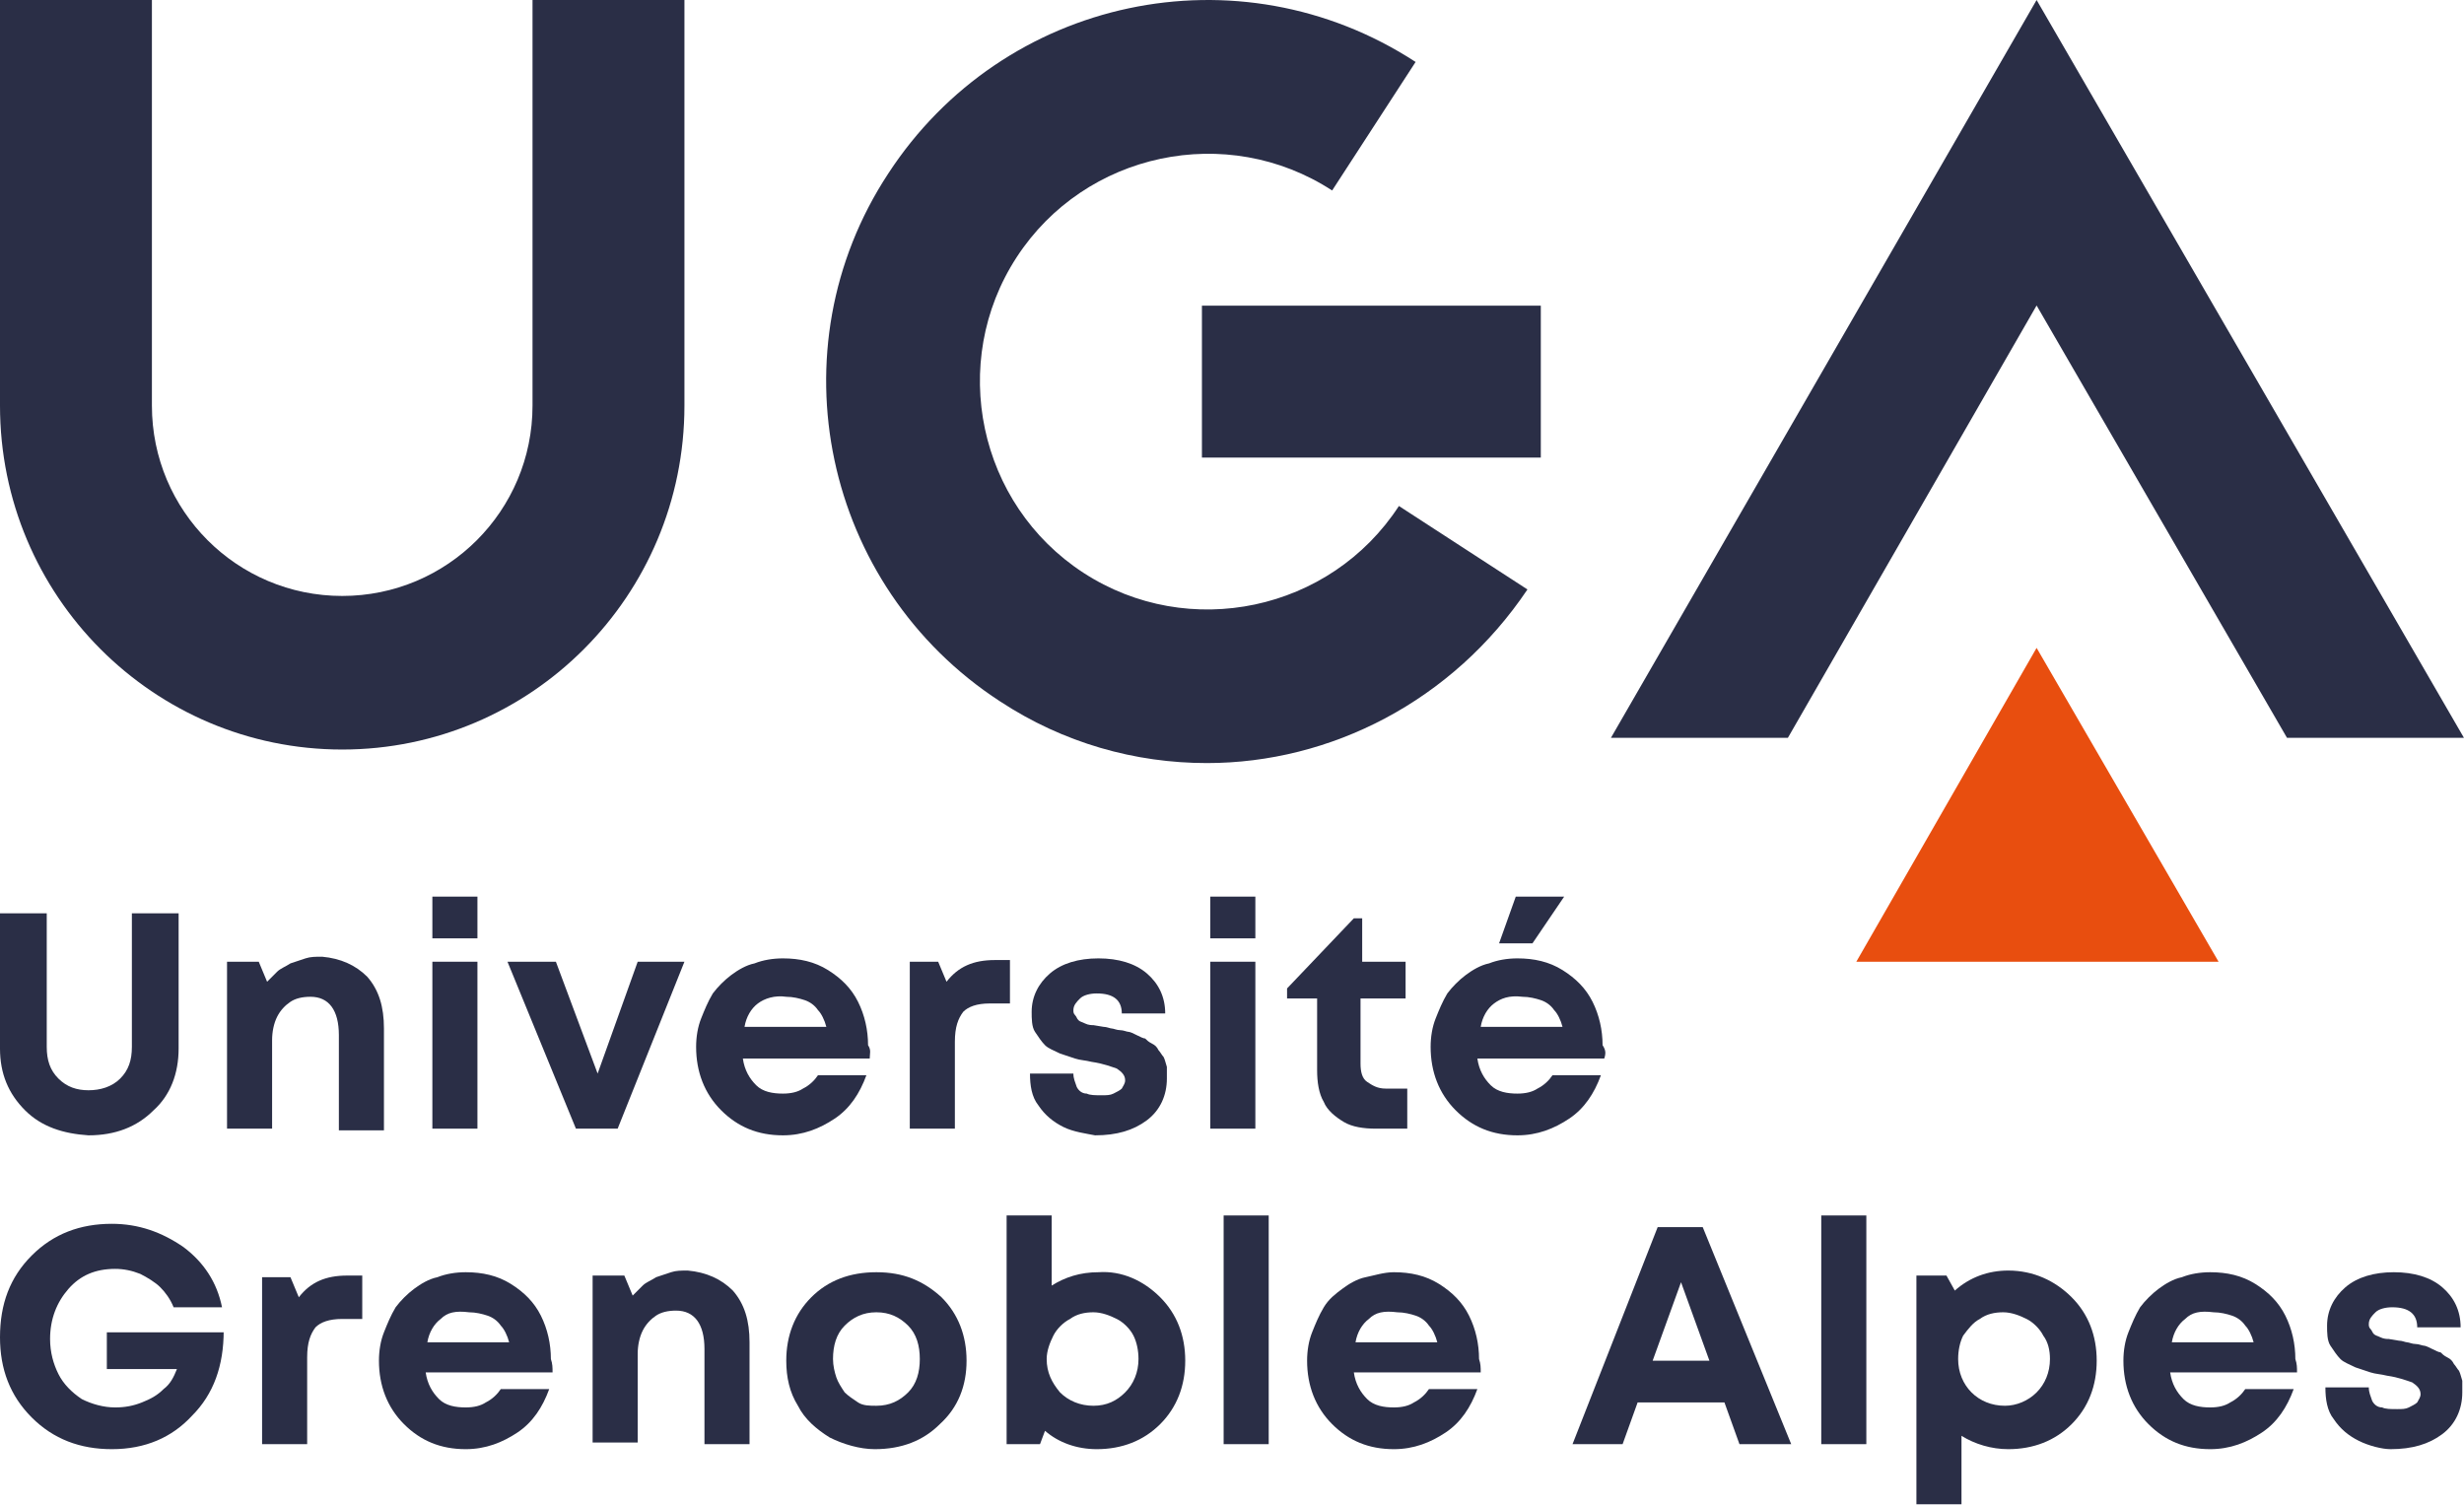
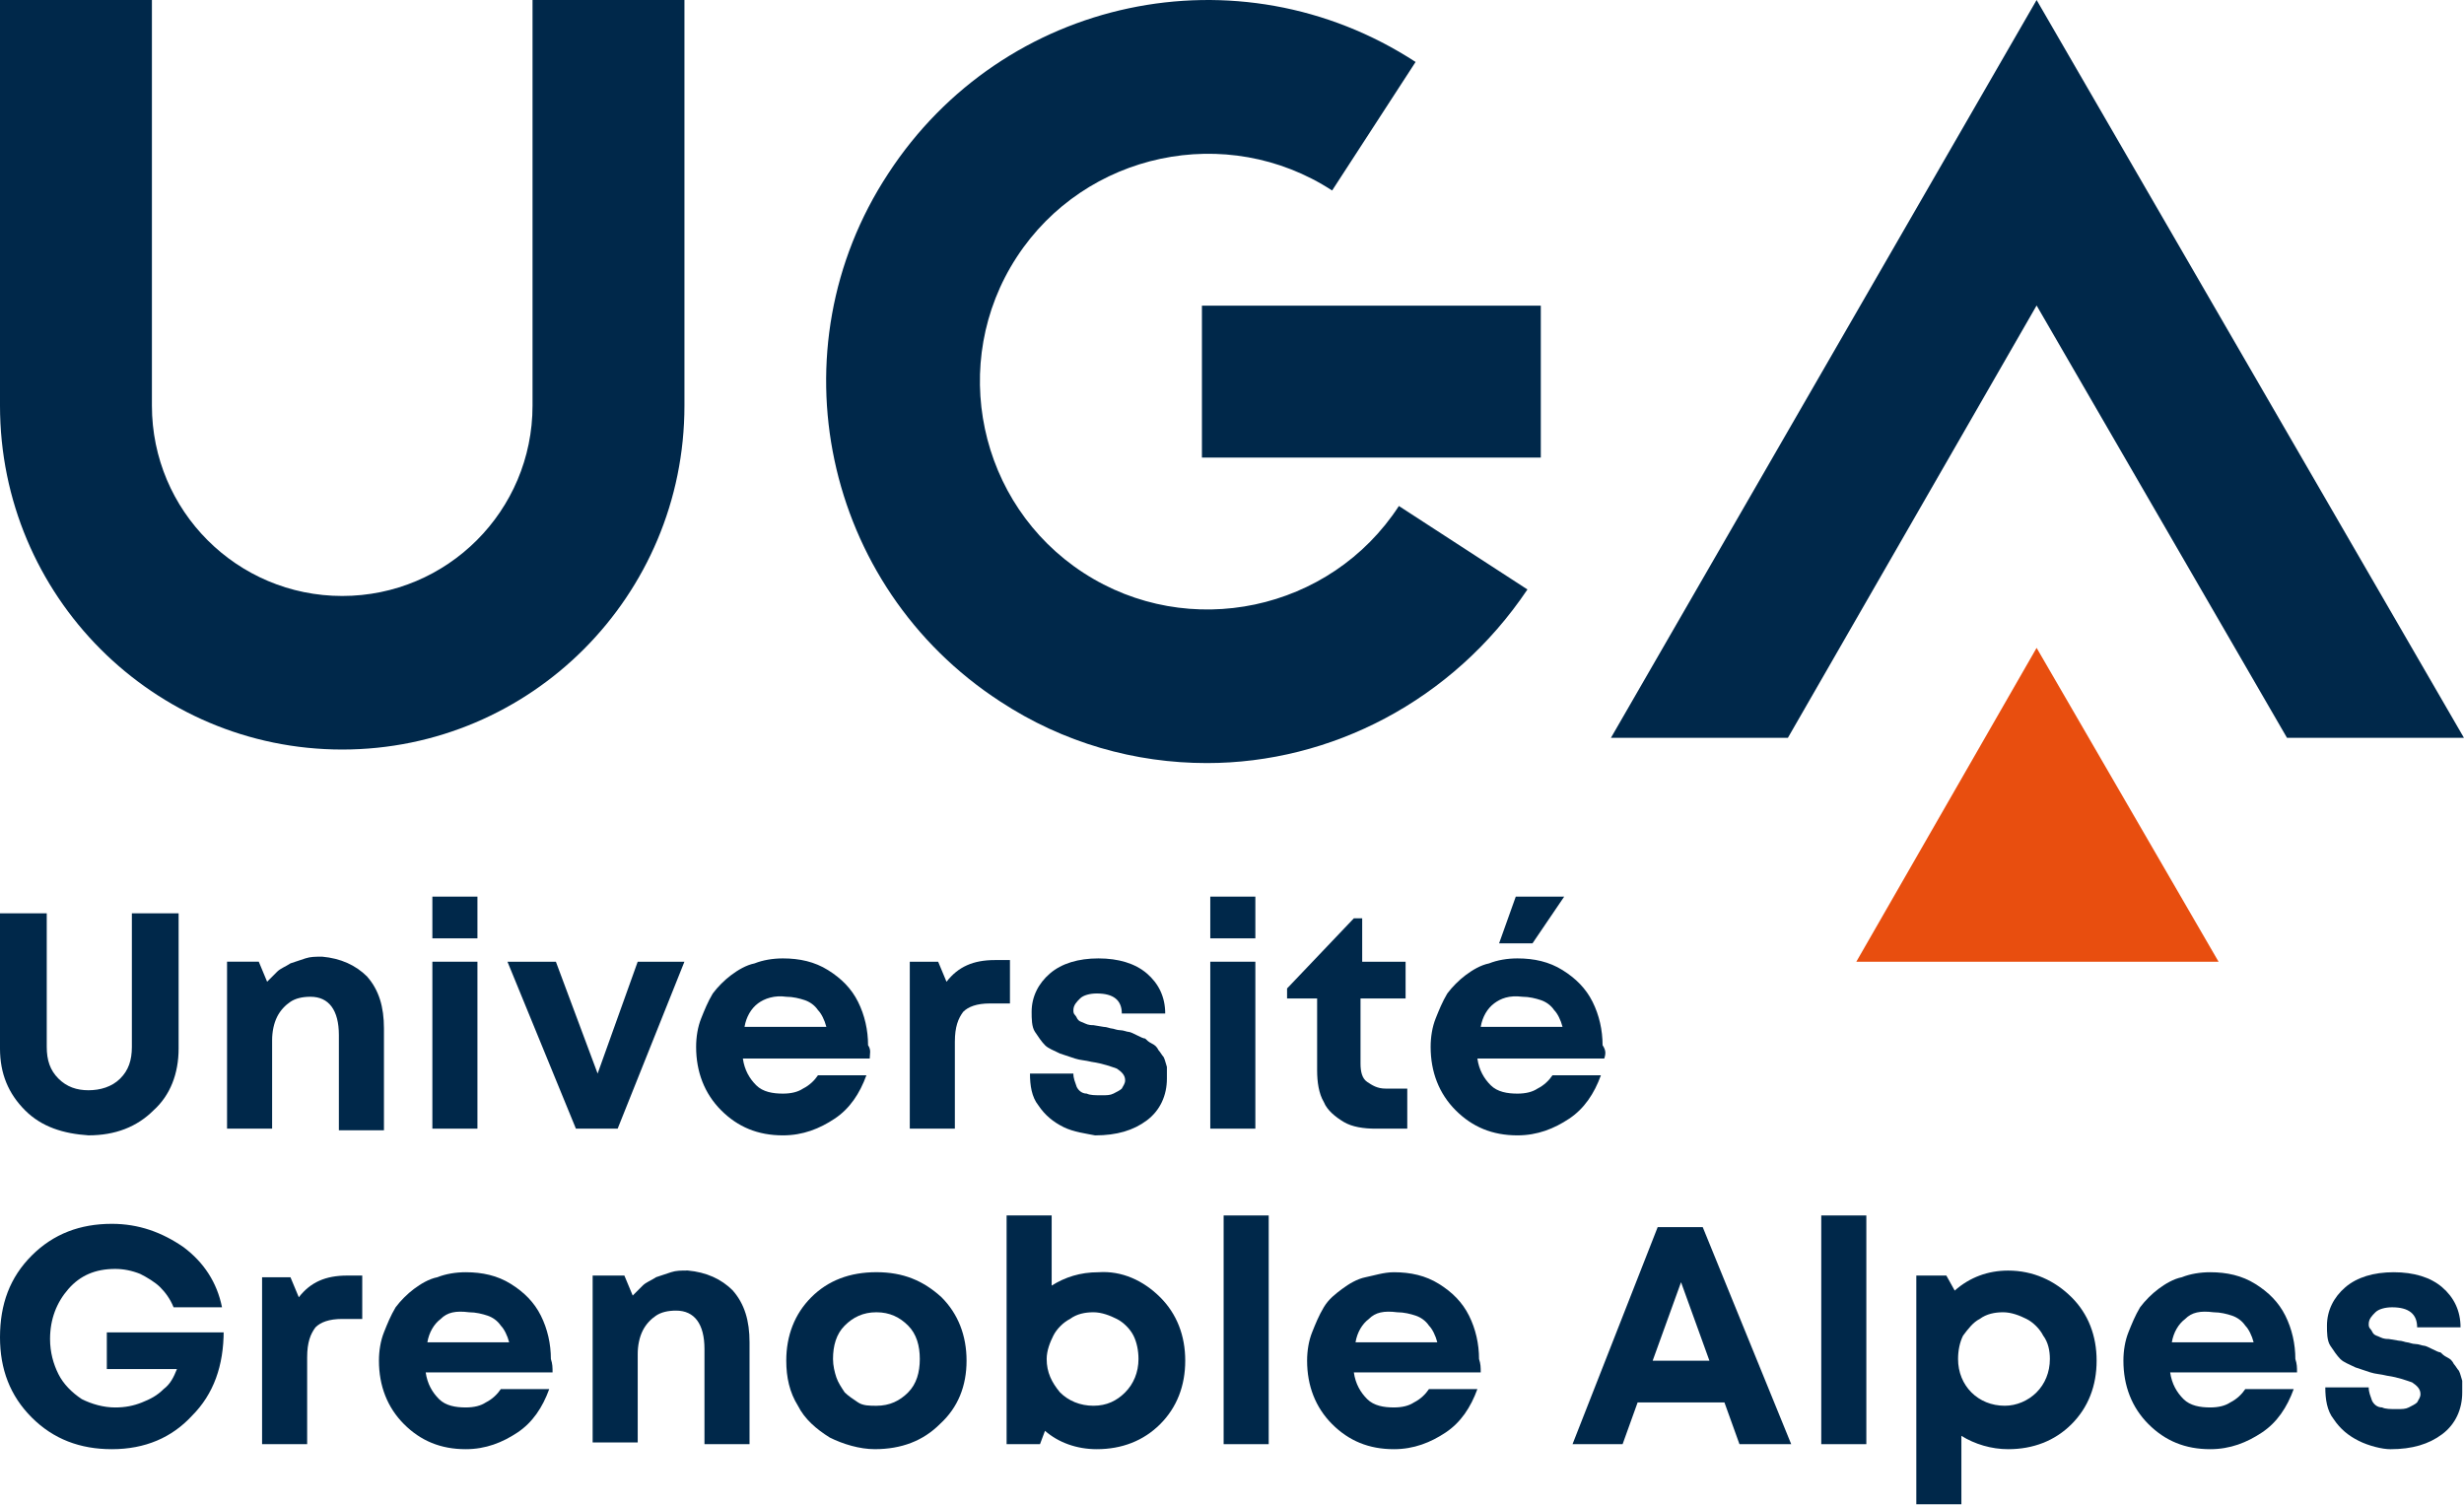
<svg xmlns="http://www.w3.org/2000/svg" width="131.04" height="80" version="1.1" viewBox="0 0 131.04 80" xml:space="preserve">
-   <style type="text/css">
- 	.st0{fill:#2A2E46;}
- 	.st1{fill:#E84E0F;}
- </style>
-   <g transform="scale(.88779)">
-     <path class="st0" d="m20.5 44.9c-11.3 0-20.5-9.2-20.5-20.6v-24.3h9.1v24.3c0 6.3 5.1 11.4 11.4 11.4s11.4-5.1 11.4-11.4v-24.3h9.1v24.3c0 11.4-9.2 20.6-20.5 20.6z" />
-     <g transform="translate(-1.2,-1.7)">
-       <polygon class="st0" points="138.2 45.9 148.8 45.9 123.2 1.7 97.7 45.9 108.3 45.9 123.2 20" />
+   <g transform="matrix(.88779 0 0 .88779 -1.0653 -.7896)" fill="#e84e0f">
+     <polygon class="st1" points="134.1 58.5 123.2 39.7 112.4 58.5" fill="#e84e0f" />
+   </g>
+   <g fill="#00284a">
+     <path class="st0" d="m18.2 39.862c-10.032 0-18.2-8.168-18.2-18.288v-21.573h8.079v21.573c0 5.593 4.528 10.121 10.121 10.121s10.121-4.528 10.121-10.121v-21.573h8.079v21.573c0 10.121-8.168 18.288-18.2 18.288z" stroke-width=".888" />
+     <g transform="matrix(.88779 0 0 .88779 -1.0653 -1.5092)">
+       <polygon class="st0" points="108.3 45.9 123.2 20 138.2 45.9 148.8 45.9 123.2 1.7 97.7 45.9" fill="#00284a" />
    </g>
-     <path class="st0" d="m72.3 45.711c-4.3 0-8.6-1.2-12.4-3.7-10.6-6.9-13.6-21.1-6.7-31.6 6.9-10.6 21-13.6 31.6-6.7l-5 7.7c-6.3-4.1-14.8-2.3-18.9 4s-2.3 14.8 4 18.9 14.8 2.3 18.9-4l7.7 5c-4.5 6.7-11.8 10.4-19.2 10.4z" />
-     <rect class="st0" x="72" y="18.311" width="20.3" height="9.1" />
-     <g transform="translate(-1.2 -.8894)">
-       <polygon class="st1" points="123.2 39.7 112.4 58.5 134.1 58.5" />
+     <g stroke-width=".888">
+       <path class="st0" d="m64.187 40.582c-3.817 0-7.635-1.065-11.009-3.285-9.411-6.126-12.074-18.732-5.948-28.054 6.126-9.411 18.644-12.074 28.054-5.948l-4.439 6.836c-5.593-3.64-13.139-2.042-16.779 3.551-3.64 5.593-2.042 13.139 3.551 16.779s13.139 2.042 16.779-3.551l6.836 4.439c-3.995 5.948-10.476 9.233-17.046 9.233z" />
+       <rect class="st0" x="63.921" y="16.256" width="18.022" height="8.079" />
+       <path class="st0" d="m1.332 59.048c-0.888-0.888-1.332-1.953-1.332-3.285v-7.191h2.486v7.102c0 0.71 0.178 1.243 0.621 1.687s0.977 0.621 1.598 0.621 1.243-0.178 1.687-0.621 0.621-0.977 0.621-1.687v-7.102h2.486v7.191c0 1.332-0.444 2.486-1.332 3.285-0.888 0.888-2.042 1.332-3.462 1.332-1.332-0.089-2.486-0.444-3.374-1.332z" />
+       <path class="st0" d="m19.531 51.945c0.621 0.71 0.888 1.598 0.888 2.752v5.415h-2.397v-5.06c0-1.332-0.533-2.042-1.509-2.042-0.444 0-0.799 0.089-1.065 0.266-0.266 0.178-0.533 0.444-0.71 0.799s-0.266 0.799-0.266 1.243v4.705h-2.397v-8.878h1.687l0.444 1.065 0.533-0.533c0.178-0.178 0.444-0.266 0.71-0.444 0.266-0.089 0.533-0.178 0.799-0.266s0.533-0.089 0.888-0.089c0.977 0.089 1.776 0.444 2.397 1.065z" />
+       <path class="st0" d="m22.994 47.684h2.397v2.22h-2.397zm0 3.462h2.397v8.878h-2.397z" />
+       <path class="st0" d="m36.399 51.146-3.551 8.878h-2.22l-3.64-8.878h2.575l2.22 5.948 2.131-5.948z" />
+       <path class="st0" d="m46.254 56.296h-6.747c0.089 0.621 0.355 1.065 0.71 1.421s0.888 0.444 1.421 0.444c0.444 0 0.799-0.089 1.065-0.266 0.355-0.178 0.621-0.444 0.799-0.71h2.575c-0.355 0.977-0.888 1.776-1.687 2.308s-1.687 0.888-2.752 0.888c-1.332 0-2.397-0.444-3.285-1.332s-1.332-2.042-1.332-3.374c0-0.533 0.089-1.065 0.266-1.509s0.355-0.888 0.621-1.332c0.266-0.355 0.621-0.71 0.977-0.977s0.799-0.533 1.243-0.621c0.444-0.178 0.977-0.266 1.509-0.266 0.888 0 1.687 0.178 2.397 0.621s1.243 0.977 1.598 1.687 0.533 1.509 0.533 2.308c0.178 0.266 0.089 0.444 0.089 0.71zm-5.948-2.93c-0.355 0.266-0.621 0.71-0.71 1.243h4.35c-0.089-0.355-0.266-0.71-0.444-0.888-0.178-0.266-0.444-0.444-0.71-0.533-0.266-0.089-0.621-0.178-0.977-0.178-0.621-0.089-1.154 0.089-1.509 0.355z" />
+       <path class="st0" d="m53.711 51.146v2.22h-1.065c-0.71 0-1.154 0.178-1.421 0.444-0.266 0.355-0.444 0.799-0.444 1.598v4.617h-2.397v-8.878h1.509l0.444 1.065c0.621-0.799 1.421-1.154 2.575-1.154h0.799z" />
+       <path class="st0" d="m56.552 59.936c-0.533-0.266-0.977-0.621-1.332-1.154-0.355-0.444-0.444-1.065-0.444-1.687h2.308c0 0.266 0.089 0.444 0.178 0.71 0.089 0.178 0.266 0.355 0.533 0.355 0.178 0.089 0.444 0.089 0.799 0.089 0.266 0 0.444 0 0.621-0.089s0.355-0.178 0.444-0.266c0.089-0.178 0.178-0.266 0.178-0.444 0-0.266-0.178-0.444-0.444-0.621-0.266-0.089-0.71-0.266-1.332-0.355-0.355-0.089-0.621-0.089-0.888-0.178s-0.533-0.178-0.799-0.266c-0.355-0.178-0.621-0.266-0.799-0.444s-0.355-0.444-0.533-0.71-0.178-0.71-0.178-1.065c0-0.799 0.355-1.509 0.977-2.042s1.509-0.799 2.575-0.799 1.953 0.266 2.575 0.799 0.977 1.243 0.977 2.131h-2.308c0-0.71-0.444-1.065-1.332-1.065-0.355 0-0.71 0.089-0.888 0.266s-0.355 0.355-0.355 0.621c0 0.089 0 0.178 0.089 0.266s0.089 0.178 0.178 0.266 0.178 0.089 0.355 0.178 0.355 0.089 0.444 0.089l0.533 0.089c0.178 0 0.355 0.089 0.444 0.089s0.266 0.089 0.444 0.089 0.355 0.089 0.444 0.089 0.266 0.089 0.444 0.178 0.355 0.178 0.444 0.178c0.089 0.089 0.178 0.178 0.355 0.266s0.266 0.178 0.355 0.355c0.089 0.089 0.178 0.266 0.266 0.355 0.089 0.178 0.089 0.266 0.178 0.533v0.621c0 0.888-0.355 1.687-1.065 2.22s-1.598 0.799-2.752 0.799c-0.444-0.089-1.154-0.178-1.687-0.444z" />
+       <path class="st0" d="m64.365 47.684h2.397v2.22h-2.397zm0 3.462h2.397v8.878h-2.397z" />
+       <path class="st0" d="m74.841 57.894v2.131h-1.687c-0.621 0-1.243-0.089-1.687-0.355s-0.888-0.621-1.065-1.065c-0.266-0.444-0.355-1.065-0.355-1.687v-3.817h-1.598v-0.533l3.551-3.729h0.444v2.308h2.308v1.953h-2.397v3.462c0 0.444 0.089 0.799 0.355 0.977s0.533 0.355 0.977 0.355z" />
+       <path class="st0" d="m85.317 56.296h-6.747c0.089 0.621 0.355 1.065 0.71 1.421s0.888 0.444 1.421 0.444c0.444 0 0.799-0.089 1.065-0.266 0.355-0.178 0.621-0.444 0.799-0.71h2.575c-0.355 0.977-0.888 1.776-1.687 2.308s-1.687 0.888-2.752 0.888c-1.332 0-2.397-0.444-3.285-1.332s-1.332-2.042-1.332-3.374c0-0.533 0.089-1.065 0.266-1.509s0.355-0.888 0.621-1.332c0.266-0.355 0.621-0.71 0.977-0.977s0.799-0.533 1.243-0.621c0.444-0.178 0.977-0.266 1.509-0.266 0.888 0 1.687 0.178 2.397 0.621s1.243 0.977 1.598 1.687 0.533 1.509 0.533 2.308c0.178 0.266 0.178 0.444 0.089 0.71zm-5.859-2.93c-0.355 0.266-0.621 0.71-0.71 1.243h4.35c-0.089-0.355-0.266-0.71-0.444-0.888-0.178-0.266-0.444-0.444-0.71-0.533-0.266-0.089-0.621-0.178-0.977-0.178-0.71-0.089-1.154 0.089-1.509 0.355zm2.042-3.196h-1.776l0.888-2.486h2.575z" />
+       <path class="st0" d="m11.896 70.767c0 1.864-0.533 3.374-1.687 4.528-1.065 1.154-2.486 1.776-4.261 1.776-1.687 0-3.107-0.533-4.261-1.687s-1.687-2.575-1.687-4.261c0-1.776 0.533-3.196 1.687-4.35s2.575-1.687 4.261-1.687c1.421 0 2.663 0.444 3.817 1.243 1.065 0.799 1.776 1.864 2.042 3.196h-2.575c-0.178-0.444-0.444-0.799-0.71-1.065s-0.71-0.533-1.065-0.71c-0.444-0.178-0.888-0.266-1.332-0.266-1.065 0-1.864 0.355-2.486 1.065s-0.977 1.598-0.977 2.663c0 0.71 0.178 1.332 0.444 1.864s0.71 0.977 1.243 1.332c0.533 0.266 1.154 0.444 1.776 0.444 0.533 0 0.977-0.089 1.421-0.266 0.444-0.178 0.799-0.355 1.154-0.71 0.355-0.266 0.533-0.621 0.71-1.065h-3.729v-1.953h6.215z" />
+       <path class="st0" d="m19.265 67.837v2.308h-1.065c-0.71 0-1.154 0.178-1.421 0.444-0.266 0.355-0.444 0.799-0.444 1.598v4.617h-2.397v-8.878h1.509l0.444 1.065c0.621-0.799 1.421-1.154 2.575-1.154z" />
+       <path class="st0" d="m29.386 72.986h-6.747c0.089 0.621 0.355 1.065 0.71 1.421s0.888 0.444 1.421 0.444c0.444 0 0.799-0.089 1.065-0.266 0.355-0.178 0.621-0.444 0.799-0.71h2.575c-0.355 0.977-0.888 1.776-1.687 2.308s-1.687 0.888-2.752 0.888c-1.332 0-2.397-0.444-3.285-1.332s-1.332-2.042-1.332-3.374c0-0.533 0.089-1.065 0.266-1.509s0.355-0.888 0.621-1.332c0.266-0.355 0.621-0.71 0.977-0.977s0.799-0.533 1.243-0.621c0.444-0.178 0.977-0.266 1.509-0.266 0.888 0 1.687 0.178 2.397 0.621s1.243 0.977 1.598 1.687 0.533 1.509 0.533 2.308c0.089 0.266 0.089 0.444 0.089 0.71zm-5.948-2.841c-0.355 0.266-0.621 0.71-0.71 1.243h4.35c-0.089-0.355-0.266-0.71-0.444-0.888-0.178-0.266-0.444-0.444-0.71-0.533-0.266-0.089-0.621-0.178-0.977-0.178-0.71-0.089-1.154 0-1.509 0.355z" />
+       <path class="st0" d="m38.974 68.636c0.621 0.71 0.888 1.598 0.888 2.752v5.415h-2.397v-5.06c0-1.332-0.533-2.042-1.509-2.042-0.444 0-0.799 0.089-1.065 0.266-0.266 0.178-0.533 0.444-0.71 0.799s-0.266 0.799-0.266 1.243v4.705h-2.397v-8.878h1.687l0.444 1.065 0.533-0.533c0.178-0.178 0.444-0.266 0.71-0.444 0.266-0.089 0.533-0.178 0.799-0.266s0.533-0.089 0.888-0.089c0.977 0.089 1.776 0.444 2.397 1.065z" />
+       <path class="st0" d="m44.123 76.448c-0.71-0.444-1.332-0.977-1.687-1.687-0.444-0.71-0.621-1.509-0.621-2.397 0-1.332 0.444-2.486 1.332-3.374s2.042-1.332 3.462-1.332 2.486 0.444 3.462 1.332c0.888 0.888 1.332 2.042 1.332 3.374s-0.444 2.486-1.421 3.374c-0.888 0.888-2.042 1.332-3.462 1.332-0.799 0-1.687-0.266-2.397-0.621zm4.173-2.397c0.444-0.444 0.621-1.065 0.621-1.776s-0.178-1.332-0.621-1.776-0.977-0.71-1.687-0.71-1.243 0.266-1.687 0.71-0.621 1.065-0.621 1.776c0 0.355 0.089 0.71 0.178 0.977s0.266 0.533 0.444 0.799c0.178 0.178 0.444 0.355 0.71 0.533s0.621 0.178 0.977 0.178c0.71 0 1.243-0.266 1.687-0.71z" />
+       <path class="st0" d="m61.701 68.991c0.888 0.888 1.332 2.042 1.332 3.374s-0.444 2.486-1.332 3.374-2.042 1.332-3.374 1.332c-1.065 0-2.042-0.355-2.752-0.977l-0.266 0.71h-1.776v-12.163h2.397v3.729c0.71-0.444 1.509-0.71 2.486-0.71 1.243-0.089 2.397 0.444 3.285 1.332zm-1.864 5.06c0.444-0.444 0.71-1.065 0.71-1.776 0-0.444-0.089-0.888-0.266-1.243-0.178-0.355-0.533-0.71-0.888-0.888s-0.799-0.355-1.243-0.355-0.888 0.089-1.243 0.355c-0.355 0.178-0.71 0.533-0.888 0.888s-0.355 0.799-0.355 1.243c0 0.71 0.266 1.243 0.71 1.776 0.444 0.444 1.065 0.71 1.776 0.71s1.243-0.266 1.687-0.71z" />
+       <path class="st0" d="m65.075 64.641h2.397v12.163h-2.397z" />
+       <path class="st0" d="m78.747 72.986h-6.747c0.089 0.621 0.355 1.065 0.71 1.421s0.888 0.444 1.421 0.444c0.444 0 0.799-0.089 1.065-0.266 0.355-0.178 0.621-0.444 0.799-0.71h2.575c-0.355 0.977-0.888 1.776-1.687 2.308s-1.687 0.888-2.752 0.888c-1.332 0-2.397-0.444-3.285-1.332s-1.332-2.042-1.332-3.374c0-0.533 0.089-1.065 0.266-1.509s0.355-0.888 0.621-1.332 0.621-0.71 0.977-0.977 0.799-0.533 1.243-0.621c0.444-0.089 0.977-0.266 1.509-0.266 0.888 0 1.687 0.178 2.397 0.621s1.243 0.977 1.598 1.687 0.533 1.509 0.533 2.308c0.089 0.266 0.089 0.444 0.089 0.71zm-5.948-2.841c-0.355 0.266-0.621 0.71-0.71 1.243h4.35c-0.089-0.355-0.266-0.71-0.444-0.888-0.178-0.266-0.444-0.444-0.71-0.533-0.266-0.089-0.621-0.178-0.977-0.178-0.71-0.089-1.154 0-1.509 0.355z" />
+       <path class="st0" d="m91.709 74.584h-4.617l-0.799 2.22h-2.663l4.528-11.541h2.397l4.705 11.541h-2.752zm-3.817-2.22h3.018l-1.509-4.173z" />
+       <path class="st0" d="m96.858 64.641h2.397v12.163h-2.397z" />
+       <path class="st0" d="m110.17 68.991c0.888 0.888 1.332 2.042 1.332 3.374s-0.444 2.486-1.332 3.374-2.042 1.332-3.374 1.332c-0.888 0-1.776-0.266-2.486-0.71v3.64h-2.397v-12.163h1.598l0.444 0.799c0.799-0.71 1.776-1.065 2.841-1.065 1.332 0 2.486 0.533 3.374 1.421zm-1.864 5.06c0.444-0.444 0.71-1.065 0.71-1.776 0-0.444-0.089-0.888-0.355-1.243-0.178-0.355-0.533-0.71-0.888-0.888-0.355-0.178-0.799-0.355-1.243-0.355-0.444 0-0.888 0.089-1.243 0.355-0.355 0.178-0.621 0.533-0.888 0.888-0.178 0.355-0.266 0.799-0.266 1.243 0 0.71 0.266 1.332 0.71 1.776 0.444 0.444 1.065 0.71 1.776 0.71 0.621 0 1.243-0.266 1.687-0.71z" />
+       <path class="st0" d="m122.16 72.986h-6.747c0.089 0.621 0.355 1.065 0.71 1.421 0.355 0.355 0.888 0.444 1.421 0.444 0.444 0 0.799-0.089 1.065-0.266 0.355-0.178 0.621-0.444 0.799-0.71h2.575c-0.355 0.977-0.888 1.776-1.687 2.308-0.799 0.533-1.687 0.888-2.752 0.888-1.332 0-2.397-0.444-3.285-1.332s-1.332-2.042-1.332-3.374c0-0.533 0.089-1.065 0.266-1.509 0.178-0.444 0.355-0.888 0.621-1.332 0.266-0.355 0.621-0.71 0.977-0.977 0.355-0.266 0.799-0.533 1.243-0.621 0.444-0.178 0.977-0.266 1.509-0.266 0.888 0 1.687 0.178 2.397 0.621s1.243 0.977 1.598 1.687c0.355 0.71 0.533 1.509 0.533 2.308 0.089 0.266 0.089 0.444 0.089 0.71zm-5.948-2.841c-0.355 0.266-0.621 0.71-0.71 1.243h4.35c-0.089-0.355-0.266-0.71-0.444-0.888-0.178-0.266-0.444-0.444-0.71-0.533-0.266-0.089-0.621-0.178-0.977-0.178-0.71-0.089-1.154 0-1.509 0.355z" />
+       <path class="st0" d="m125.44 76.626c-0.533-0.266-0.977-0.621-1.332-1.154-0.355-0.444-0.444-1.065-0.444-1.687h2.308c0 0.266 0.089 0.444 0.178 0.71 0.089 0.178 0.266 0.355 0.533 0.355 0.178 0.089 0.444 0.089 0.799 0.089 0.266 0 0.444 0 0.621-0.089 0.178-0.089 0.355-0.178 0.444-0.266 0.089-0.178 0.178-0.266 0.178-0.444 0-0.266-0.178-0.444-0.444-0.621-0.266-0.089-0.71-0.266-1.332-0.355-0.355-0.089-0.621-0.089-0.888-0.178s-0.533-0.178-0.799-0.266c-0.355-0.178-0.621-0.266-0.799-0.444s-0.355-0.444-0.533-0.71c-0.178-0.266-0.178-0.71-0.178-1.065 0-0.799 0.355-1.509 0.977-2.042 0.621-0.533 1.509-0.799 2.575-0.799 1.065 0 1.953 0.266 2.575 0.799 0.621 0.533 0.977 1.243 0.977 2.131h-2.308c0-0.71-0.444-1.065-1.332-1.065-0.355 0-0.71 0.089-0.888 0.266-0.178 0.178-0.355 0.355-0.355 0.621 0 0.089 0 0.178 0.089 0.266s0.089 0.178 0.178 0.266c0.089 0.089 0.178 0.089 0.355 0.178 0.178 0.089 0.355 0.089 0.444 0.089l0.533 0.089c0.178 0 0.355 0.089 0.444 0.089 0.089 0 0.266 0.089 0.444 0.089s0.355 0.089 0.444 0.089c0.089 0 0.266 0.089 0.444 0.178s0.355 0.178 0.444 0.178c0.089 0.089 0.178 0.178 0.355 0.266 0.178 0.089 0.266 0.178 0.355 0.355 0.089 0.089 0.178 0.266 0.266 0.355 0.089 0.178 0.089 0.266 0.178 0.533v0.621c0 0.888-0.355 1.687-1.065 2.22-0.71 0.533-1.598 0.799-2.752 0.799-0.444 0-1.154-0.178-1.687-0.444z" />
    </g>
-     <path class="st0" d="m1.5 66.511c-1-1-1.5-2.2-1.5-3.7v-8.1h2.8v8c0 0.8 0.2 1.4 0.7 1.9s1.1 0.7 1.8 0.7 1.4-0.2 1.9-0.7 0.7-1.1 0.7-1.9v-8h2.8v8.1c0 1.5-0.5 2.8-1.5 3.7-1 1-2.3 1.5-3.9 1.5-1.5-0.1-2.8-0.5-3.8-1.5z" />
-     <path class="st0" d="m22 58.511c0.7 0.8 1 1.8 1 3.1v6.1h-2.7v-5.7c0-1.5-0.6-2.3-1.7-2.3-0.5 0-0.9 0.1-1.2 0.3s-0.6 0.5-0.8 0.9-0.3 0.9-0.3 1.4v5.3h-2.7v-10h1.9l0.5 1.2 0.6-0.6c0.2-0.2 0.5-0.3 0.8-0.5 0.3-0.1 0.6-0.2 0.9-0.3s0.6-0.1 1-0.1c1.1 0.1 2 0.5 2.7 1.2z" />
-     <path class="st0" d="m25.9 53.711h2.7v2.5h-2.7zm0 3.9h2.7v10h-2.7z" />
-     <path class="st0" d="m41 57.611-4 10h-2.5l-4.1-10h2.9l2.5 6.7 2.4-6.7z" />
-     <path class="st0" d="m52.1 63.411h-7.6c0.1 0.7 0.4 1.2 0.8 1.6s1 0.5 1.6 0.5c0.5 0 0.9-0.1 1.2-0.3 0.4-0.2 0.7-0.5 0.9-0.8h2.9c-0.4 1.1-1 2-1.9 2.6s-1.9 1-3.1 1c-1.5 0-2.7-0.5-3.7-1.5s-1.5-2.3-1.5-3.8c0-0.6 0.1-1.2 0.3-1.7s0.4-1 0.7-1.5c0.3-0.4 0.7-0.8 1.1-1.1s0.9-0.6 1.4-0.7c0.5-0.2 1.1-0.3 1.7-0.3 1 0 1.9 0.2 2.7 0.7s1.4 1.1 1.8 1.9 0.6 1.7 0.6 2.6c0.2 0.3 0.1 0.5 0.1 0.8zm-6.7-3.3c-0.4 0.3-0.7 0.8-0.8 1.4h4.9c-0.1-0.4-0.3-0.8-0.5-1-0.2-0.3-0.5-0.5-0.8-0.6s-0.7-0.2-1.1-0.2c-0.7-0.1-1.3 0.1-1.7 0.4z" />
-     <path class="st0" d="m60.5 57.611v2.5h-1.2c-0.8 0-1.3 0.2-1.6 0.5-0.3 0.4-0.5 0.9-0.5 1.8v5.2h-2.7v-10h1.7l0.5 1.2c0.7-0.9 1.6-1.3 2.9-1.3h0.9z" />
-     <path class="st0" d="m63.7 67.511c-0.6-0.3-1.1-0.7-1.5-1.3-0.4-0.5-0.5-1.2-0.5-1.9h2.6c0 0.3 0.1 0.5 0.2 0.8 0.1 0.2 0.3 0.4 0.6 0.4 0.2 0.1 0.5 0.1 0.9 0.1 0.3 0 0.5 0 0.7-0.1s0.4-0.2 0.5-0.3c0.1-0.2 0.2-0.3 0.2-0.5 0-0.3-0.2-0.5-0.5-0.7-0.3-0.1-0.8-0.3-1.5-0.4-0.4-0.1-0.7-0.1-1-0.2s-0.6-0.2-0.9-0.3c-0.4-0.2-0.7-0.3-0.9-0.5s-0.4-0.5-0.6-0.8-0.2-0.8-0.2-1.2c0-0.9 0.4-1.7 1.1-2.3s1.7-0.9 2.9-0.9 2.2 0.3 2.9 0.9 1.1 1.4 1.1 2.4h-2.6c0-0.8-0.5-1.2-1.5-1.2-0.4 0-0.8 0.1-1 0.3s-0.4 0.4-0.4 0.7c0 0.1 0 0.2 0.1 0.3s0.1 0.2 0.2 0.3 0.2 0.1 0.4 0.2 0.4 0.1 0.5 0.1l0.6 0.1c0.2 0 0.4 0.1 0.5 0.1s0.3 0.1 0.5 0.1 0.4 0.1 0.5 0.1 0.3 0.1 0.5 0.2 0.4 0.2 0.5 0.2c0.1 0.1 0.2 0.2 0.4 0.3s0.3 0.2 0.4 0.4c0.1 0.1 0.2 0.3 0.3 0.4 0.1 0.2 0.1 0.3 0.2 0.6v0.7c0 1-0.4 1.9-1.2 2.5s-1.8 0.9-3.1 0.9c-0.5-0.1-1.3-0.2-1.9-0.5z" />
-     <path class="st0" d="m72.5 53.711h2.7v2.5h-2.7zm0 3.9h2.7v10h-2.7z" />
-     <path class="st0" d="m84.3 65.211v2.4h-1.9c-0.7 0-1.4-0.1-1.9-0.4s-1-0.7-1.2-1.2c-0.3-0.5-0.4-1.2-0.4-1.9v-4.3h-1.8v-0.6l4-4.2h0.5v2.6h2.6v2.2h-2.7v3.9c0 0.5 0.1 0.9 0.4 1.1s0.6 0.4 1.1 0.4z" />
-     <path class="st0" d="m96.1 63.411h-7.6c0.1 0.7 0.4 1.2 0.8 1.6s1 0.5 1.6 0.5c0.5 0 0.9-0.1 1.2-0.3 0.4-0.2 0.7-0.5 0.9-0.8h2.9c-0.4 1.1-1 2-1.9 2.6s-1.9 1-3.1 1c-1.5 0-2.7-0.5-3.7-1.5s-1.5-2.3-1.5-3.8c0-0.6 0.1-1.2 0.3-1.7s0.4-1 0.7-1.5c0.3-0.4 0.7-0.8 1.1-1.1s0.9-0.6 1.4-0.7c0.5-0.2 1.1-0.3 1.7-0.3 1 0 1.9 0.2 2.7 0.7s1.4 1.1 1.8 1.9 0.6 1.7 0.6 2.6c0.2 0.3 0.2 0.5 0.1 0.8zm-6.6-3.3c-0.4 0.3-0.7 0.8-0.8 1.4h4.9c-0.1-0.4-0.3-0.8-0.5-1-0.2-0.3-0.5-0.5-0.8-0.6s-0.7-0.2-1.1-0.2c-0.8-0.1-1.3 0.1-1.7 0.4zm2.3-3.6h-2l1-2.8h2.9z" />
-     <path class="st0" d="m13.4 79.711c0 2.1-0.6 3.8-1.9 5.1-1.2 1.3-2.8 2-4.8 2-1.9 0-3.5-0.6-4.8-1.9s-1.9-2.9-1.9-4.8c0-2 0.6-3.6 1.9-4.9s2.9-1.9 4.8-1.9c1.6 0 3 0.5 4.3 1.4 1.2 0.9 2 2.1 2.3 3.6h-2.9c-0.2-0.5-0.5-0.9-0.8-1.2s-0.8-0.6-1.2-0.8c-0.5-0.2-1-0.3-1.5-0.3-1.2 0-2.1 0.4-2.8 1.2s-1.1 1.8-1.1 3c0 0.8 0.2 1.5 0.5 2.1s0.8 1.1 1.4 1.5c0.6 0.3 1.3 0.5 2 0.5 0.6 0 1.1-0.1 1.6-0.3s0.9-0.4 1.3-0.8c0.4-0.3 0.6-0.7 0.8-1.2h-4.2v-2.2h7z" />
-     <path class="st0" d="m21.7 76.411v2.6h-1.2c-0.8 0-1.3 0.2-1.6 0.5-0.3 0.4-0.5 0.9-0.5 1.8v5.2h-2.7v-10h1.7l0.5 1.2c0.7-0.9 1.6-1.3 2.9-1.3z" />
-     <path class="st0" d="m33.1 82.211h-7.6c0.1 0.7 0.4 1.2 0.8 1.6s1 0.5 1.6 0.5c0.5 0 0.9-0.1 1.2-0.3 0.4-0.2 0.7-0.5 0.9-0.8h2.9c-0.4 1.1-1 2-1.9 2.6s-1.9 1-3.1 1c-1.5 0-2.7-0.5-3.7-1.5s-1.5-2.3-1.5-3.8c0-0.6 0.1-1.2 0.3-1.7s0.4-1 0.7-1.5c0.3-0.4 0.7-0.8 1.1-1.1s0.9-0.6 1.4-0.7c0.5-0.2 1.1-0.3 1.7-0.3 1 0 1.9 0.2 2.7 0.7s1.4 1.1 1.8 1.9 0.6 1.7 0.6 2.6c0.1 0.3 0.1 0.5 0.1 0.8zm-6.7-3.2c-0.4 0.3-0.7 0.8-0.8 1.4h4.9c-0.1-0.4-0.3-0.8-0.5-1-0.2-0.3-0.5-0.5-0.8-0.6s-0.7-0.2-1.1-0.2c-0.8-0.1-1.3 0-1.7 0.4z" />
-     <path class="st0" d="m43.9 77.311c0.7 0.8 1 1.8 1 3.1v6.1h-2.7v-5.7c0-1.5-0.6-2.3-1.7-2.3-0.5 0-0.9 0.1-1.2 0.3s-0.6 0.5-0.8 0.9-0.3 0.9-0.3 1.4v5.3h-2.7v-10h1.9l0.5 1.2 0.6-0.6c0.2-0.2 0.5-0.3 0.8-0.5 0.3-0.1 0.6-0.2 0.9-0.3s0.6-0.1 1-0.1c1.1 0.1 2 0.5 2.7 1.2z" />
-     <path class="st0" d="m49.7 86.111c-0.8-0.5-1.5-1.1-1.9-1.9-0.5-0.8-0.7-1.7-0.7-2.7 0-1.5 0.5-2.8 1.5-3.8s2.3-1.5 3.9-1.5 2.8 0.5 3.9 1.5c1 1 1.5 2.3 1.5 3.8s-0.5 2.8-1.6 3.8c-1 1-2.3 1.5-3.9 1.5-0.9 0-1.9-0.3-2.7-0.7zm4.7-2.7c0.5-0.5 0.7-1.2 0.7-2s-0.2-1.5-0.7-2-1.1-0.8-1.9-0.8-1.4 0.3-1.9 0.8-0.7 1.2-0.7 2c0 0.4 0.1 0.8 0.2 1.1s0.3 0.6 0.5 0.9c0.2 0.2 0.5 0.4 0.8 0.6s0.7 0.2 1.1 0.2c0.8 0 1.4-0.3 1.9-0.8z" />
-     <path class="st0" d="m69.5 77.711c1 1 1.5 2.3 1.5 3.8s-0.5 2.8-1.5 3.8-2.3 1.5-3.8 1.5c-1.2 0-2.3-0.4-3.1-1.1l-0.3 0.8h-2v-13.7h2.7v4.2c0.8-0.5 1.7-0.8 2.8-0.8 1.4-0.1 2.7 0.5 3.7 1.5zm-2.1 5.7c0.5-0.5 0.8-1.2 0.8-2 0-0.5-0.1-1-0.3-1.4s-0.6-0.8-1-1-0.9-0.4-1.4-0.4-1 0.1-1.4 0.4c-0.4 0.2-0.8 0.6-1 1s-0.4 0.9-0.4 1.4c0 0.8 0.3 1.4 0.8 2 0.5 0.5 1.2 0.8 2 0.8s1.4-0.3 1.9-0.8z" />
-     <path class="st0" d="m73.3 72.811h2.7v13.7h-2.7z" />
-     <path class="st0" d="m88.7 82.211h-7.6c0.1 0.7 0.4 1.2 0.8 1.6s1 0.5 1.6 0.5c0.5 0 0.9-0.1 1.2-0.3 0.4-0.2 0.7-0.5 0.9-0.8h2.9c-0.4 1.1-1 2-1.9 2.6s-1.9 1-3.1 1c-1.5 0-2.7-0.5-3.7-1.5s-1.5-2.3-1.5-3.8c0-0.6 0.1-1.2 0.3-1.7s0.4-1 0.7-1.5 0.7-0.8 1.1-1.1 0.9-0.6 1.4-0.7 1.1-0.3 1.7-0.3c1 0 1.9 0.2 2.7 0.7s1.4 1.1 1.8 1.9 0.6 1.7 0.6 2.6c0.1 0.3 0.1 0.5 0.1 0.8zm-6.7-3.2c-0.4 0.3-0.7 0.8-0.8 1.4h4.9c-0.1-0.4-0.3-0.8-0.5-1-0.2-0.3-0.5-0.5-0.8-0.6s-0.7-0.2-1.1-0.2c-0.8-0.1-1.3 0-1.7 0.4z" />
-     <path class="st0" d="m103.3 84.011h-5.2l-0.9 2.5h-3l5.1-13h2.7l5.3 13h-3.1zm-4.3-2.5h3.4l-1.7-4.7z" />
-     <path class="st0" d="m109.1 72.811h2.7v13.7h-2.7z" />
-     <path class="st0" d="m124.1 77.711c1 1 1.5 2.3 1.5 3.8s-0.5 2.8-1.5 3.8-2.3 1.5-3.8 1.5c-1 0-2-0.3-2.8-0.8v4.1h-2.7v-13.7h1.8l0.5 0.9c0.9-0.8 2-1.2 3.2-1.2 1.5 0 2.8 0.6 3.8 1.6zm-2.1 5.7c0.5-0.5 0.8-1.2 0.8-2 0-0.5-0.1-1-0.4-1.4-0.2-0.4-0.6-0.8-1-1s-0.9-0.4-1.4-0.4-1 0.1-1.4 0.4c-0.4 0.2-0.7 0.6-1 1-0.2 0.4-0.3 0.9-0.3 1.4 0 0.8 0.3 1.5 0.8 2s1.2 0.8 2 0.8c0.7 0 1.4-0.3 1.9-0.8z" />
-     <path class="st0" d="m137.6 82.211h-7.6c0.1 0.7 0.4 1.2 0.8 1.6s1 0.5 1.6 0.5c0.5 0 0.9-0.1 1.2-0.3 0.4-0.2 0.7-0.5 0.9-0.8h2.9c-0.4 1.1-1 2-1.9 2.6s-1.9 1-3.1 1c-1.5 0-2.7-0.5-3.7-1.5s-1.5-2.3-1.5-3.8c0-0.6 0.1-1.2 0.3-1.7s0.4-1 0.7-1.5c0.3-0.4 0.7-0.8 1.1-1.1s0.9-0.6 1.4-0.7c0.5-0.2 1.1-0.3 1.7-0.3 1 0 1.9 0.2 2.7 0.7s1.4 1.1 1.8 1.9 0.6 1.7 0.6 2.6c0.1 0.3 0.1 0.5 0.1 0.8zm-6.7-3.2c-0.4 0.3-0.7 0.8-0.8 1.4h4.9c-0.1-0.4-0.3-0.8-0.5-1-0.2-0.3-0.5-0.5-0.8-0.6s-0.7-0.2-1.1-0.2c-0.8-0.1-1.3 0-1.7 0.4z" />
-     <path class="st0" d="m141.3 86.311c-0.6-0.3-1.1-0.7-1.5-1.3-0.4-0.5-0.5-1.2-0.5-1.9h2.6c0 0.3 0.1 0.5 0.2 0.8 0.1 0.2 0.3 0.4 0.6 0.4 0.2 0.1 0.5 0.1 0.9 0.1 0.3 0 0.5 0 0.7-0.1s0.4-0.2 0.5-0.3c0.1-0.2 0.2-0.3 0.2-0.5 0-0.3-0.2-0.5-0.5-0.7-0.3-0.1-0.8-0.3-1.5-0.4-0.4-0.1-0.7-0.1-1-0.2s-0.6-0.2-0.9-0.3c-0.4-0.2-0.7-0.3-0.9-0.5s-0.4-0.5-0.6-0.8-0.2-0.8-0.2-1.2c0-0.9 0.4-1.7 1.1-2.3s1.7-0.9 2.9-0.9 2.2 0.3 2.9 0.9 1.1 1.4 1.1 2.4h-2.6c0-0.8-0.5-1.2-1.5-1.2-0.4 0-0.8 0.1-1 0.3s-0.4 0.4-0.4 0.7c0 0.1 0 0.2 0.1 0.3s0.1 0.2 0.2 0.3 0.2 0.1 0.4 0.2 0.4 0.1 0.5 0.1l0.6 0.1c0.2 0 0.4 0.1 0.5 0.1s0.3 0.1 0.5 0.1 0.4 0.1 0.5 0.1 0.3 0.1 0.5 0.2 0.4 0.2 0.5 0.2c0.1 0.1 0.2 0.2 0.4 0.3s0.3 0.2 0.4 0.4c0.1 0.1 0.2 0.3 0.3 0.4 0.1 0.2 0.1 0.3 0.2 0.6v0.7c0 1-0.4 1.9-1.2 2.5s-1.8 0.9-3.1 0.9c-0.5 0-1.3-0.2-1.9-0.5z" />
  </g>
</svg>
